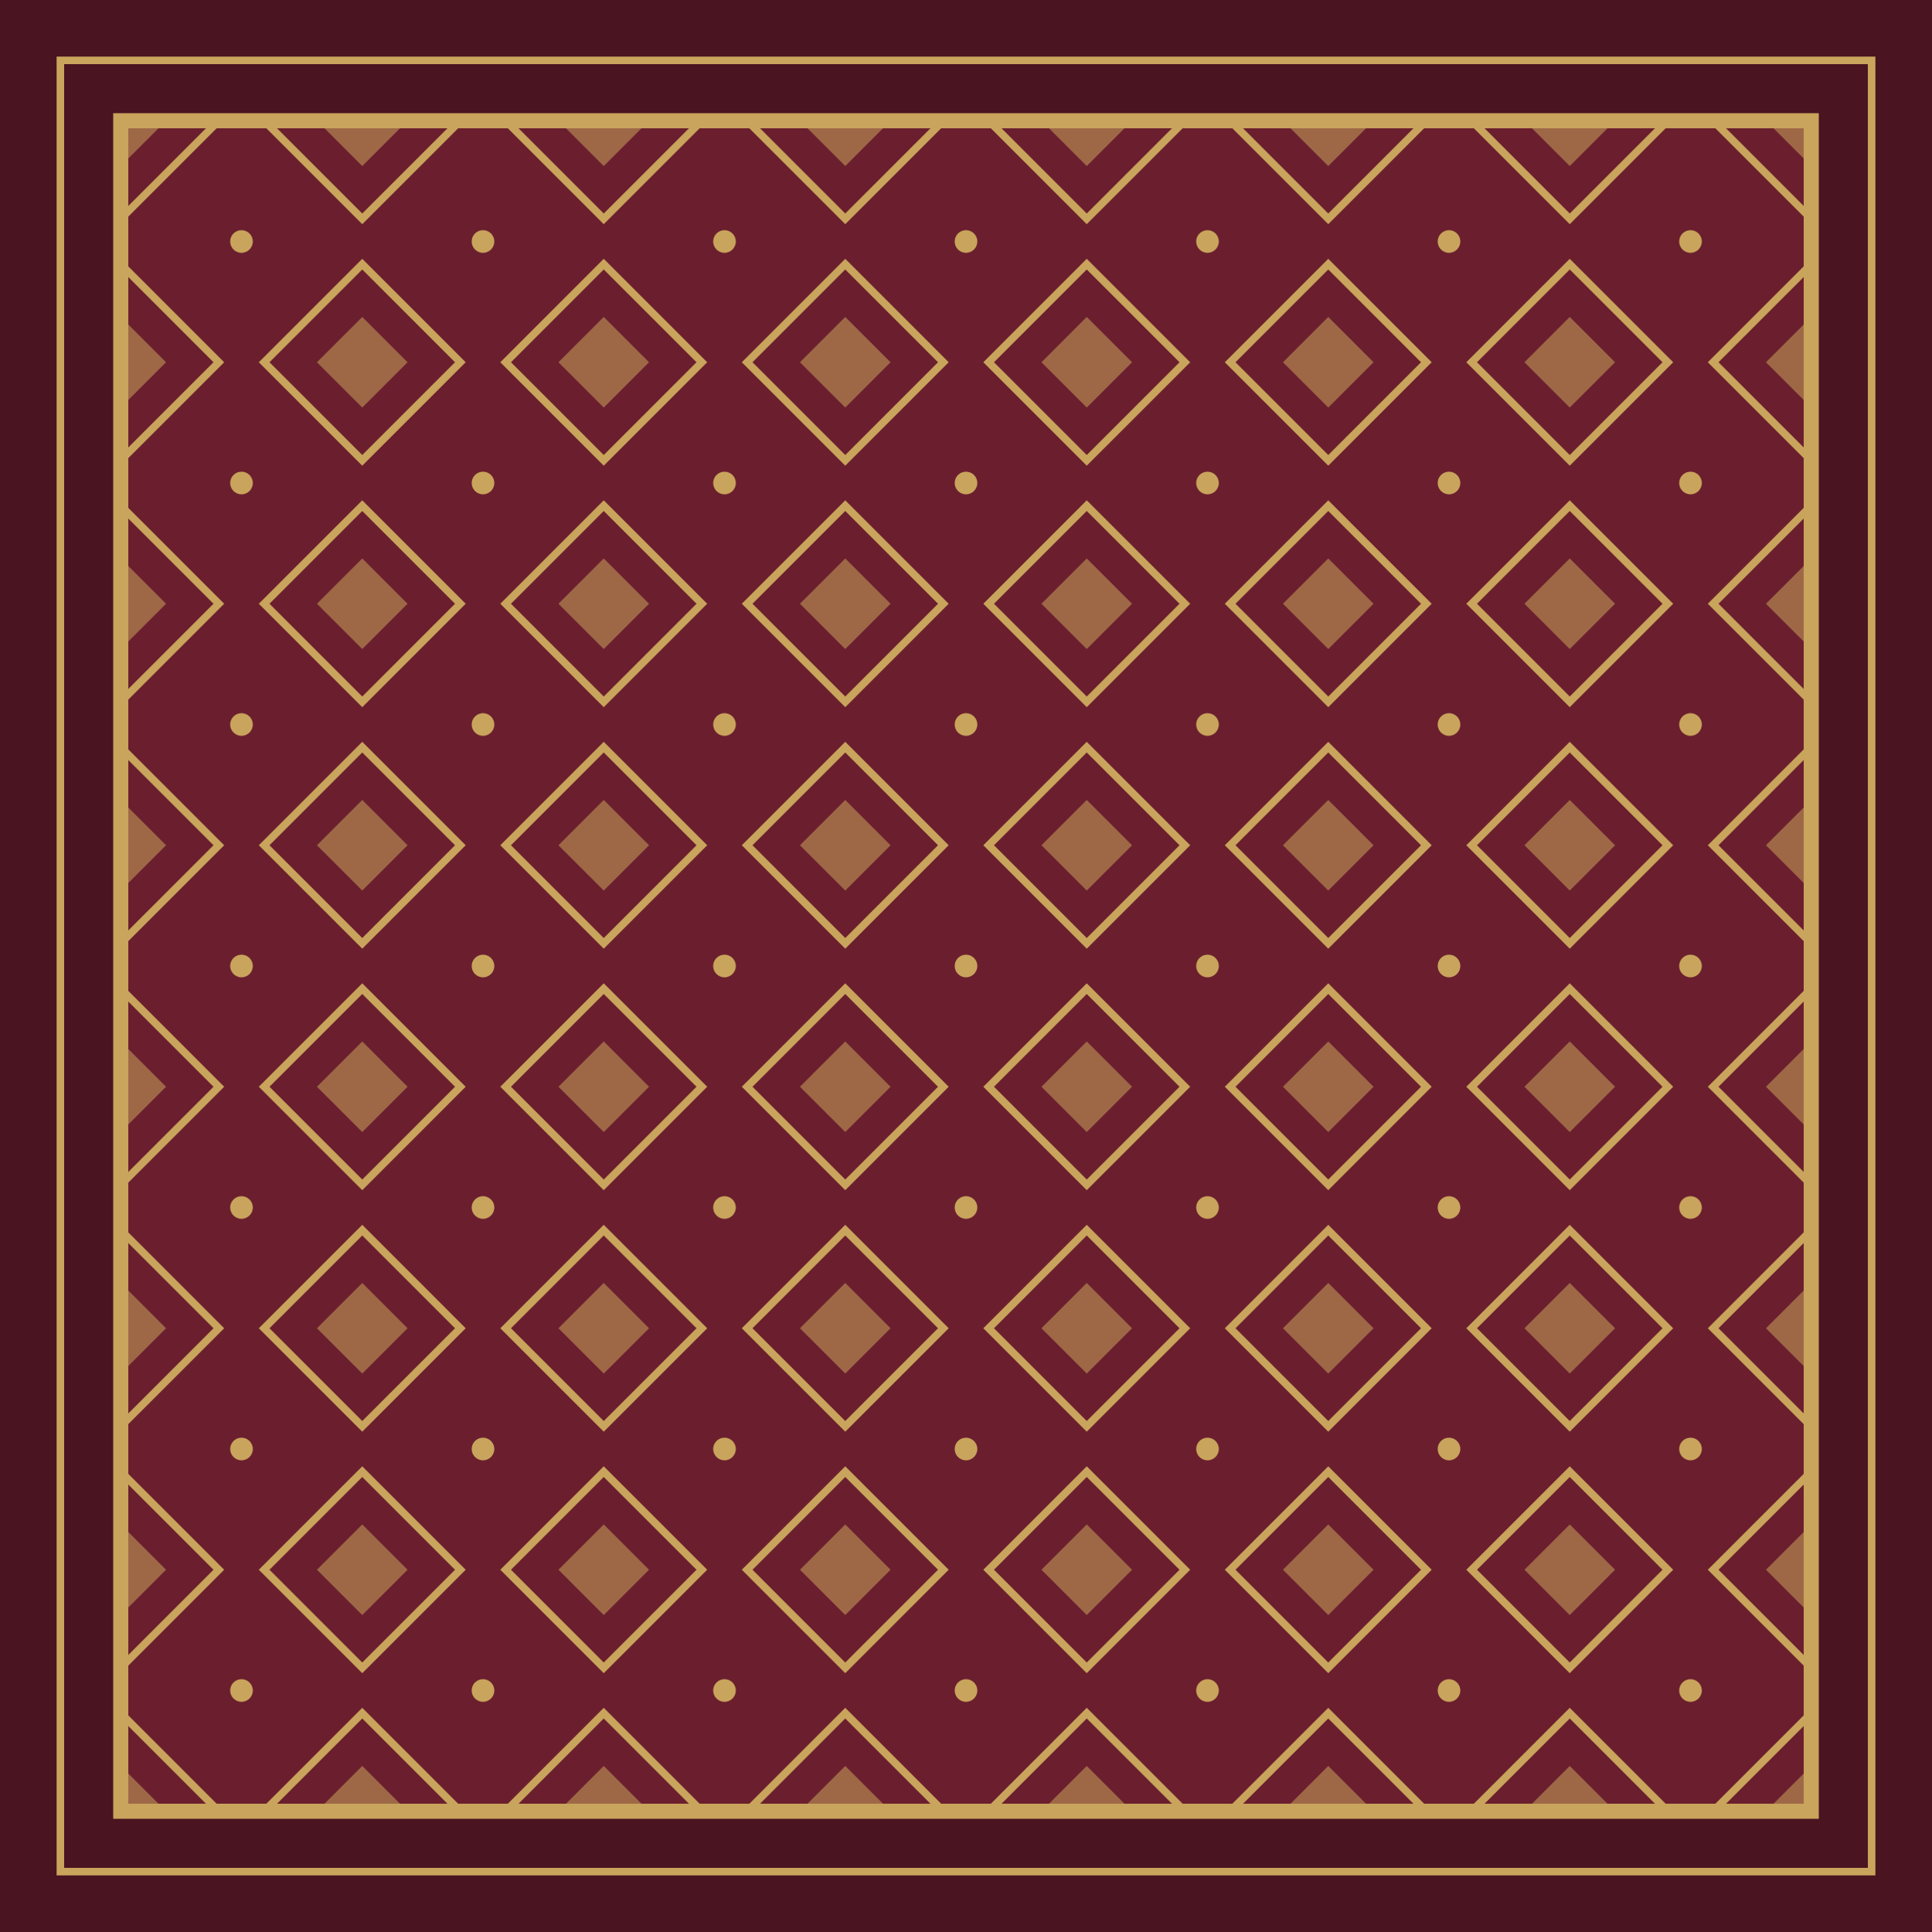
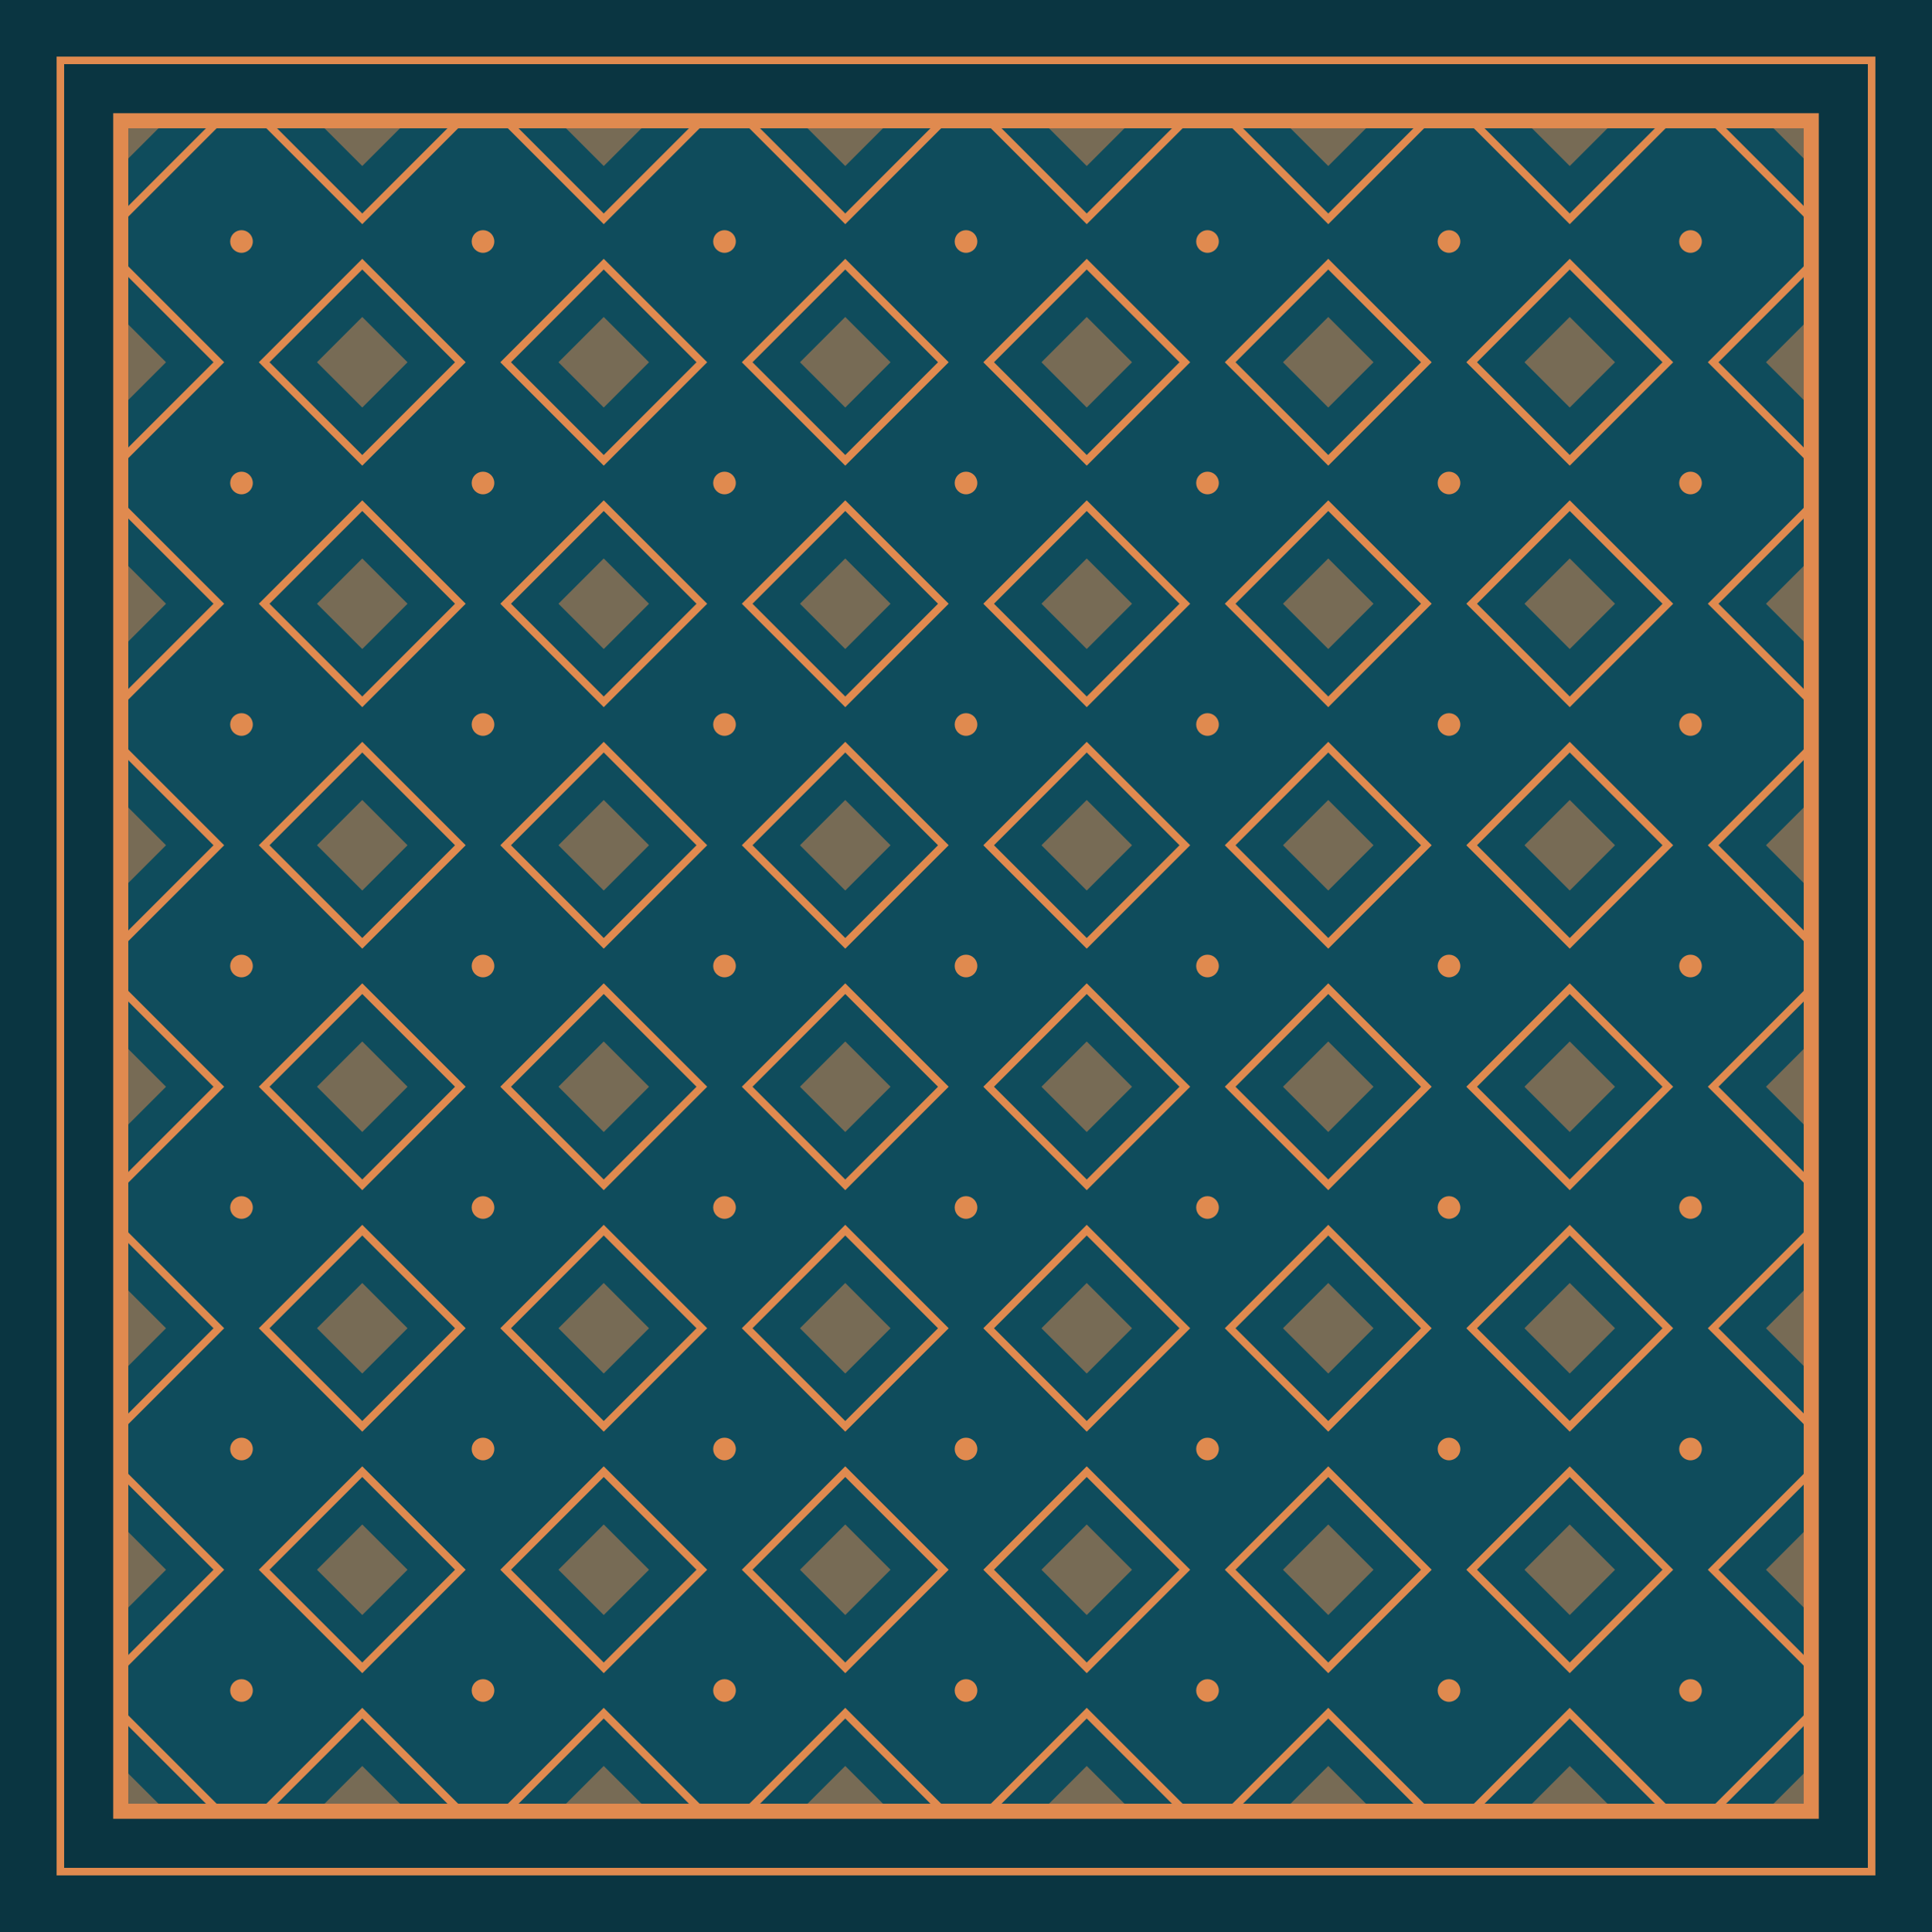
<svg xmlns="http://www.w3.org/2000/svg" width="512" height="512" viewBox="0 0 512 512">
  <defs>
    <pattern id="diamonds" width="64" height="64" patternUnits="userSpaceOnUse">
-       <rect width="64" height="64" fill="#6b1f2e" />
-       <path d="M32 6 L58 32 L32 58 L6 32 Z" fill="none" stroke="#c9a45c" stroke-width="2" />
-       <path d="M32 20 L44 32 L32 44 L20 32 Z" fill="#c9a45c" fill-opacity="0.55" />
-       <circle cx="0" cy="0" r="3" fill="#c9a45c" />
-       <circle cx="64" cy="0" r="3" fill="#c9a45c" />
-       <circle cx="0" cy="64" r="3" fill="#c9a45c" />
-       <circle cx="64" cy="64" r="3" fill="#c9a45c" />
+       <rect width="64" height="64" fill="#0f4c5c" />
+       <path d="M32 6 L58 32 L32 58 L6 32 Z" fill="none" stroke="#e08a4f" stroke-width="2" />
+       <path d="M32 20 L44 32 L32 44 L20 32 Z" fill="#e08a4f" fill-opacity="0.5" />
+       <circle cx="0" cy="0" r="3" fill="#e08a4f" />
+       <circle cx="64" cy="0" r="3" fill="#e08a4f" />
+       <circle cx="0" cy="64" r="3" fill="#e08a4f" />
+       <circle cx="64" cy="64" r="3" fill="#e08a4f" />
    </pattern>
  </defs>
-   <rect width="512" height="512" fill="#4a1420" />
+   <rect width="512" height="512" fill="#0a3541" />
  <rect x="32" y="32" width="448" height="448" fill="url(#diamonds)" />
-   <rect x="32" y="32" width="448" height="448" fill="none" stroke="#c9a45c" stroke-width="4" />
-   <rect x="16" y="16" width="480" height="480" fill="none" stroke="#c9a45c" stroke-width="2" />
+   <rect x="32" y="32" width="448" height="448" fill="none" stroke="#e08a4f" stroke-width="4" />
+   <rect x="16" y="16" width="480" height="480" fill="none" stroke="#e08a4f" stroke-width="2" />
</svg>
